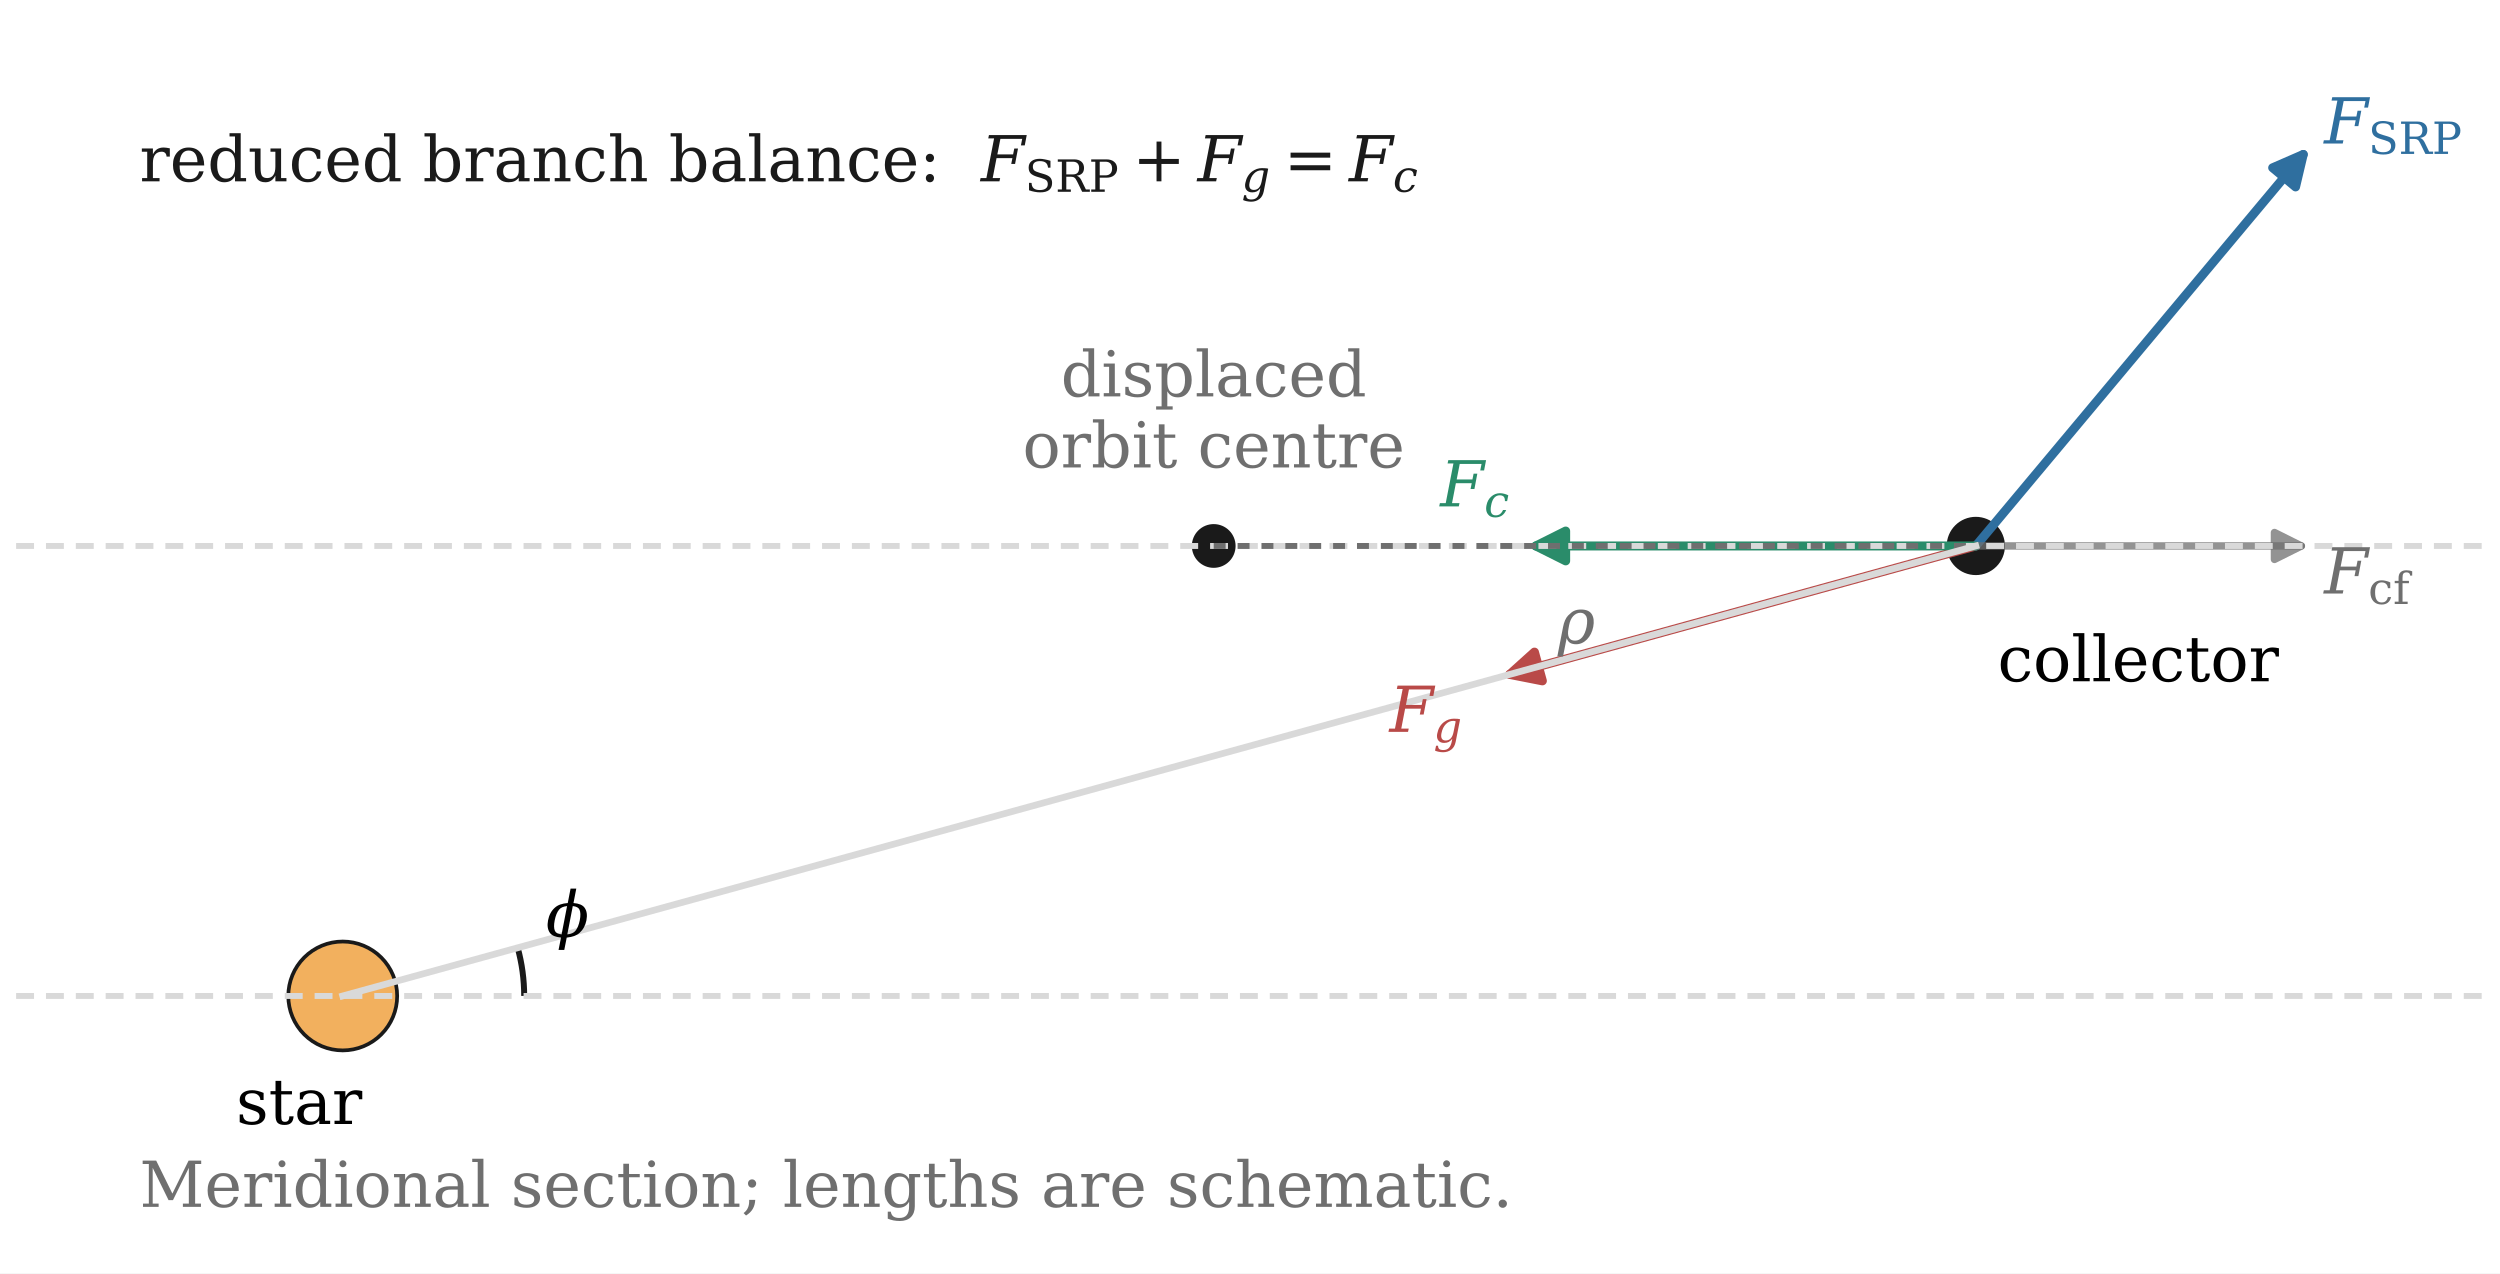
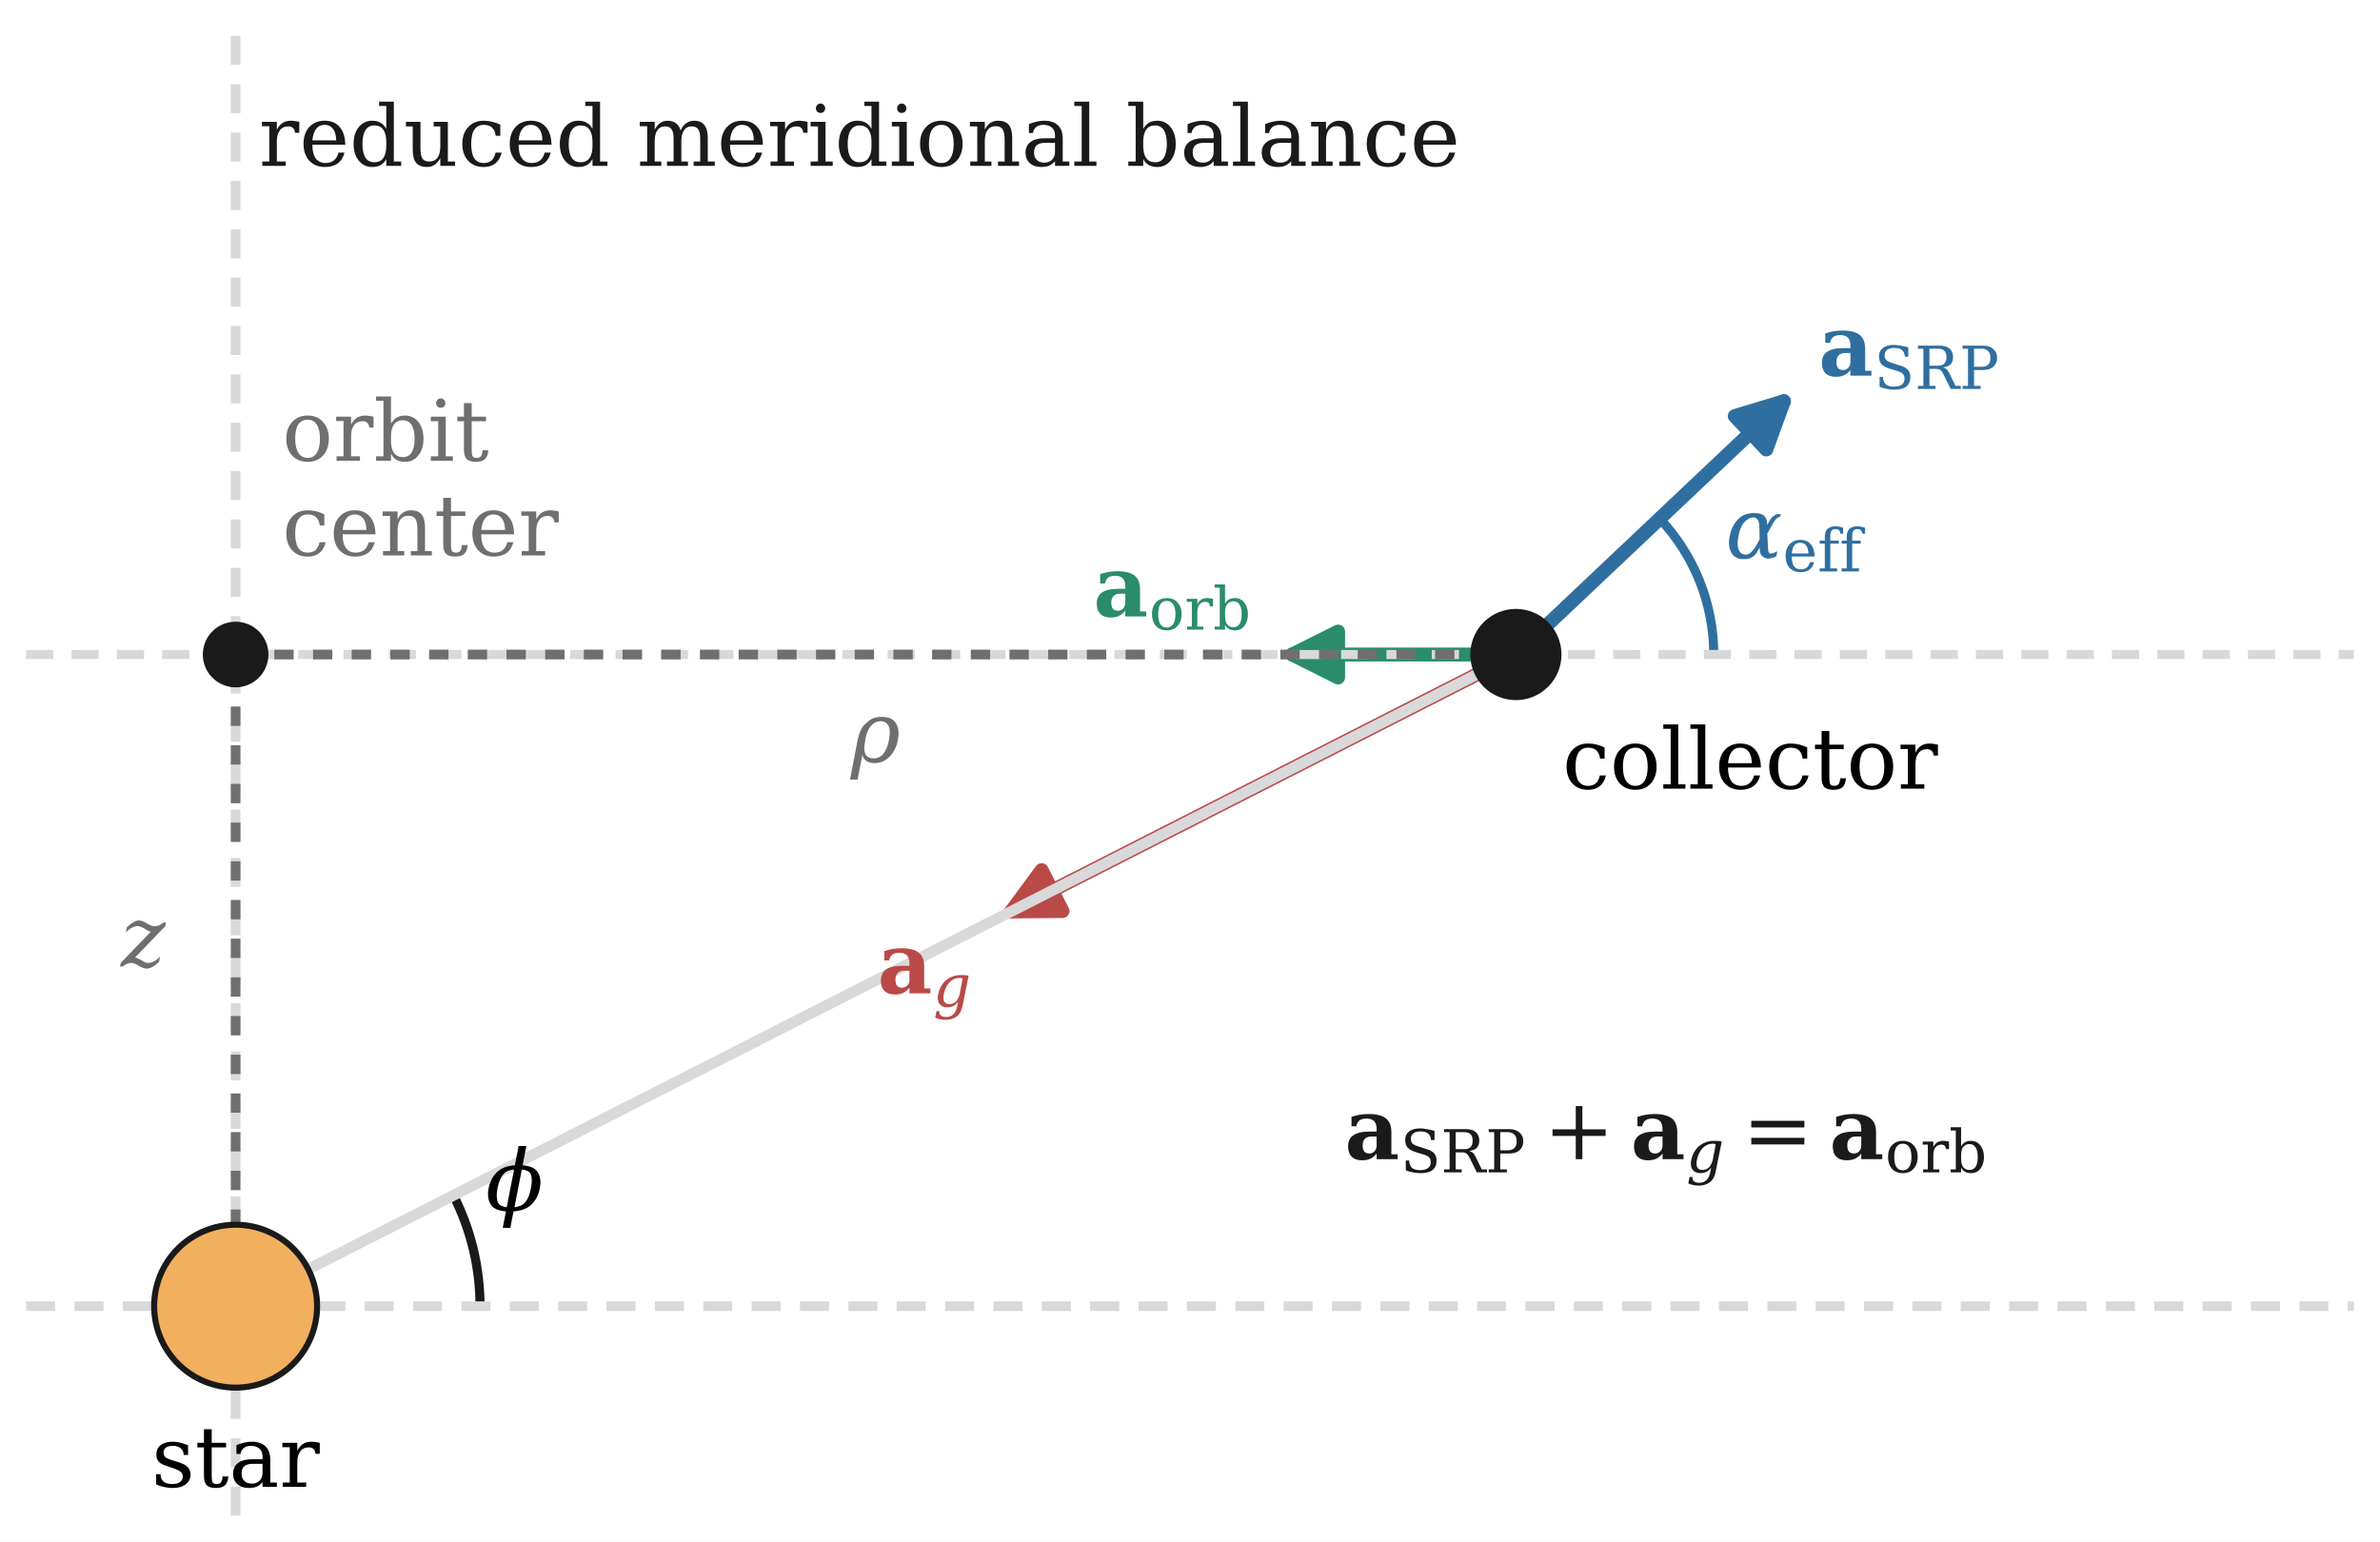
- <svg xmlns="http://www.w3.org/2000/svg" width="335.015pt" height="170.64pt" viewBox="0 0 335.015 170.64" version="1.1">
+ <svg xmlns="http://www.w3.org/2000/svg" width="196.83pt" height="127.526pt" viewBox="0 0 196.83 127.526" version="1.1">
  <defs>
    <style type="text/css">*{stroke-linejoin: round; stroke-linecap: butt}</style>
  </defs>
  <g id="figure_1">
    <g id="patch_1">
-       <path d="M 0 170.64 L 335.015 170.64 L 335.015 0 L 0 0 z " style="fill: #ffffff" />
+       <path d="M -0 127.526 L 196.83 127.526 L 196.83 0 L -0 0 z " style="fill: #ffffff" />
    </g>
    <g id="axes_1">
      <g id="patch_2">
-         <path d="M 2.16 168.48 L 332.855 168.48 L 332.855 2.16 L 2.16 2.16 z " style="fill: #ffffff" />
+         <path d="M 2.16 125.366 L 194.67 125.366 L 194.67 2.16 L 2.16 2.16 z " style="fill: #ffffff" />
      </g>
      <g id="patch_3">
-         <path d="M 45.928 140.76 C 47.863 140.76 49.719 139.991 51.087 138.623 C 52.455 137.255 53.223 135.4 53.223 133.465 C 53.223 131.531 52.455 129.675 51.087 128.307 C 49.719 126.939 47.863 126.171 45.928 126.171 C 43.994 126.171 42.138 126.939 40.77 128.307 C 39.402 129.675 38.634 131.531 38.634 133.465 C 38.634 135.4 39.402 137.255 40.77 138.623 C 42.138 139.991 43.994 140.76 45.928 140.76 z " clip-path="url(#p4be8ae57b7)" style="fill: #f2b05e; stroke: #1a1a1a; stroke-width: 0.5; stroke-linejoin: miter" />
+         <path d="M 125.366 54.138 Q 136.917 43.22 147.533 33.186 " clip-path="url(#pdc84f88f12)" style="fill: none; stroke: #2f6f9f; stroke-width: 1.15; stroke-linecap: round" />
+         <path d="M 143.466 34.416 L 147.533 33.186 L 146.077 37.177 z " clip-path="url(#pdc84f88f12)" style="fill: #2f6f9f; stroke: #2f6f9f; stroke-width: 1.15; stroke-linecap: round" />
      </g>
      <g id="patch_4">
-         <path d="M 162.644 75.594 C 163.289 75.594 163.908 75.337 164.364 74.881 C 164.82 74.426 165.076 73.807 165.076 73.162 C 165.076 72.517 164.82 71.899 164.364 71.443 C 163.908 70.987 163.289 70.731 162.644 70.731 C 161.999 70.731 161.381 70.987 160.925 71.443 C 160.469 71.899 160.213 72.517 160.213 73.162 C 160.213 73.807 160.469 74.426 160.925 74.881 C 161.381 75.337 161.999 75.594 162.644 75.594 z " clip-path="url(#p4be8ae57b7)" style="fill: #1a1a1a; stroke: #1a1a1a; stroke-linejoin: miter" />
+         <path d="M 125.366 54.138 Q 103.922 65.055 83.623 75.389 " clip-path="url(#pdc84f88f12)" style="fill: none; stroke: #b94a48; stroke-width: 1.15; stroke-linecap: round" />
+         <path d="M 87.871 75.358 L 83.623 75.389 L 86.147 71.972 z " clip-path="url(#pdc84f88f12)" style="fill: #b94a48; stroke: #b94a48; stroke-width: 1.15; stroke-linecap: round" />
      </g>
      <g id="patch_5">
-         <path d="M 264.771 76.566 C 265.673 76.566 266.539 76.208 267.178 75.569 C 267.816 74.931 268.175 74.065 268.175 73.162 C 268.175 72.259 267.816 71.393 267.178 70.755 C 266.539 70.117 265.673 69.758 264.771 69.758 C 263.868 69.758 263.002 70.117 262.363 70.755 C 261.725 71.393 261.366 72.259 261.366 73.162 C 261.366 74.065 261.725 74.931 262.363 75.569 C 263.002 76.208 263.868 76.566 264.771 76.566 z " clip-path="url(#p4be8ae57b7)" style="fill: #1a1a1a; stroke: #1a1a1a; stroke-linejoin: miter" />
+         <path d="M 125.366 54.138 Q 115.472 54.138 106.864 54.138 " clip-path="url(#pdc84f88f12)" style="fill: none; stroke: #2a8c6a; stroke-width: 1.15; stroke-linecap: round" />
+         <path d="M 110.664 56.038 L 106.864 54.138 L 110.664 52.238 z " clip-path="url(#pdc84f88f12)" style="fill: #2a8c6a; stroke: #2a8c6a; stroke-width: 1.15; stroke-linecap: round" />
      </g>
      <g id="patch_6">
-         <path d="M 264.771 73.162 Q 232.889 81.947 202.301 90.376 " clip-path="url(#p4be8ae57b7)" style="fill: none; stroke: #b94a48; stroke-width: 1.2; stroke-linecap: round" />
-         <path d="M 206.689 91.241 L 202.301 90.376 L 205.626 87.385 z " clip-path="url(#p4be8ae57b7)" style="fill: #b94a48; stroke: #b94a48; stroke-width: 1.2; stroke-linecap: round" />
+         <path d="M 39.699 108.04 C 39.699 106.452 39.512 104.87 39.142 103.325 C 38.771 101.781 38.22 100.285 37.499 98.87 " clip-path="url(#pdc84f88f12)" style="fill: none; stroke: #1a1a1a; stroke-width: 0.75; stroke-linejoin: miter" />
      </g>
      <g id="patch_7">
-         <path d="M 264.771 73.162 Q 287.141 46.415 308.651 20.697 " clip-path="url(#p4be8ae57b7)" style="fill: none; stroke: #2f6f9f; stroke-width: 1.2; stroke-linecap: round" />
-         <path d="M 304.55 22.482 L 308.651 20.697 L 307.619 25.048 z " clip-path="url(#p4be8ae57b7)" style="fill: #2f6f9f; stroke: #2f6f9f; stroke-width: 1.2; stroke-linecap: round" />
-       </g>
-       <g id="patch_8">
-         <path d="M 264.771 73.162 Q 234.619 73.162 205.809 73.162 " clip-path="url(#p4be8ae57b7)" style="fill: none; stroke: #2a8c6a; stroke-width: 1.2; stroke-linecap: round" />
-         <path d="M 209.809 75.162 L 205.809 73.162 L 209.809 71.162 z " clip-path="url(#p4be8ae57b7)" style="fill: #2a8c6a; stroke: #2a8c6a; stroke-width: 1.2; stroke-linecap: round" />
-       </g>
-       <g id="patch_9">
-         <path d="M 264.771 73.162 Q 287.141 73.162 308.394 73.162 " clip-path="url(#p4be8ae57b7)" style="fill: none; opacity: 0.75; stroke: #6f6f6f; stroke-linecap: round" />
-         <path d="M 304.794 71.362 L 308.394 73.162 L 304.794 74.962 z " clip-path="url(#p4be8ae57b7)" style="fill: #6f6f6f; opacity: 0.75; stroke: #6f6f6f; stroke-linecap: round" />
-       </g>
-       <g id="patch_10">
-         <path d="M 70.244 133.465 C 70.244 132.375 70.171 131.286 70.025 130.206 C 69.879 129.126 69.66 128.057 69.371 127.006 " clip-path="url(#p4be8ae57b7)" style="fill: none; stroke: #1a1a1a; stroke-width: 0.8; stroke-linejoin: miter" />
+         <path d="M 141.73 54.138 C 141.73 52.066 141.336 50.014 140.571 48.089 C 139.805 46.165 138.681 44.403 137.258 42.898 " clip-path="url(#pdc84f88f12)" style="fill: none; stroke: #2f6f9f; stroke-width: 0.75; stroke-linejoin: miter" />
      </g>
      <g id="matplotlib.axis_1" />
      <g id="matplotlib.axis_2" />
      <g id="line2d_1">
-         <path d="M 2.16 133.465 L 332.855 133.465 " clip-path="url(#p4be8ae57b7)" style="fill: none; stroke-dasharray: 2.4,1.6; stroke-dashoffset: 0; stroke: #d9d9d9; stroke-width: 0.8" />
+         <path d="M 2.16 108.04 L 194.67 108.04 " clip-path="url(#pdc84f88f12)" style="fill: none; stroke-dasharray: 2.4,1.6; stroke-dashoffset: 0; stroke: #d9d9d9; stroke-width: 0.8" />
      </g>
      <g id="line2d_2">
-         <path d="M 2.16 73.162 L 332.855 73.162 " clip-path="url(#p4be8ae57b7)" style="fill: none; stroke-dasharray: 2.4,1.6; stroke-dashoffset: 0; stroke: #d9d9d9; stroke-width: 0.8" />
+         <path d="M 19.486 125.366 L 19.486 2.16 " clip-path="url(#pdc84f88f12)" style="fill: none; stroke-dasharray: 2.4,1.6; stroke-dashoffset: 0; stroke: #d9d9d9; stroke-width: 0.8" />
      </g>
      <g id="line2d_3">
-         <path d="M 162.644 73.162 L 264.771 73.162 " clip-path="url(#p4be8ae57b7)" style="fill: none; stroke-dasharray: 1.6,1.6; stroke-dashoffset: 0; stroke: #6f6f6f; stroke-width: 0.8" />
+         <path d="M 2.16 54.138 L 194.67 54.138 " clip-path="url(#pdc84f88f12)" style="fill: none; stroke-dasharray: 2.25,1.5; stroke-dashoffset: 0; stroke: #d9d9d9; stroke-width: 0.75" />
      </g>
      <g id="line2d_4">
-         <path d="M 45.928 133.465 L 264.771 73.162 " clip-path="url(#p4be8ae57b7)" style="fill: none; stroke: #d9d9d9; stroke-width: 0.9; stroke-linecap: square" />
+         <path d="M 19.486 108.04 L 125.366 54.138 " clip-path="url(#pdc84f88f12)" style="fill: none; stroke: #d9d9d9; stroke-width: 0.9; stroke-linecap: square" />
+       </g>
+       <g id="line2d_5">
+         <path d="M 19.486 54.138 L 125.366 54.138 " clip-path="url(#pdc84f88f12)" style="fill: none; stroke-dasharray: 1.6,1.6; stroke-dashoffset: 0; stroke: #6f6f6f; stroke-width: 0.8" />
+       </g>
+       <g id="line2d_6">
+         <path d="M 19.486 108.04 L 19.486 54.138 " clip-path="url(#pdc84f88f12)" style="fill: none; stroke-dasharray: 1.6,1.6; stroke-dashoffset: 0; stroke: #6f6f6f; stroke-width: 0.8" />
      </g>
      <g id="text_1">
-         <g style="fill: #b94a48" transform="translate(186.1999 98.51326)">
+         <g style="fill: #2f6f9f" transform="translate(150.3927 31.34052)">
          <text>
-             <tspan x="0" y="-0.438" style="font-style: italic; font-size: 8.5px; font-family: 'DejaVu Serif'; fill: #b94a48">F</tspan>
-             <tspan x="5.898" y="0.964" style="font-style: italic; font-size: 5.95px; font-family: 'DejaVu Serif'; fill: #b94a48">g</tspan>
+             <tspan x="0" y="-0.266" style="font-weight: 700; font-size: 7px; font-family: 'DejaVu Serif'; fill: #2f6f9f">a</tspan>
+             <tspan x="4.599" y="0.827" style="font-size: 4.9px; font-family: 'DejaVu Serif'; fill: #2f6f9f">S</tspan>
+             <tspan x="7.956" y="0.827" style="font-size: 4.9px; font-family: 'DejaVu Serif'; fill: #2f6f9f">R</tspan>
+             <tspan x="11.645" y="0.827" style="font-size: 4.9px; font-family: 'DejaVu Serif'; fill: #2f6f9f">P</tspan>
          </text>
        </g>
      </g>
      <g id="text_2">
-         <g style="fill: #2f6f9f" transform="translate(311.4568 19.66737)">
+         <g style="fill: #b94a48" transform="translate(72.57185 82.43212)">
          <text>
-             <tspan x="0" y="-0.438" style="font-style: italic; font-size: 8.5px; font-family: 'DejaVu Serif'; fill: #2f6f9f">F</tspan>
-             <tspan x="5.898" y="0.964" style="font-size: 5.95px; font-family: 'DejaVu Serif'; fill: #2f6f9f">S</tspan>
-             <tspan x="9.974" y="0.964" style="font-size: 5.95px; font-family: 'DejaVu Serif'; fill: #2f6f9f">R</tspan>
-             <tspan x="14.454" y="0.964" style="font-size: 5.95px; font-family: 'DejaVu Serif'; fill: #2f6f9f">P</tspan>
+             <tspan x="0" y="-0.266" style="font-weight: 700; font-size: 7px; font-family: 'DejaVu Serif'; fill: #b94a48">a</tspan>
+             <tspan x="4.599" y="0.827" style="font-style: italic; font-size: 4.9px; font-family: 'DejaVu Serif'; fill: #b94a48">g</tspan>
          </text>
        </g>
      </g>
      <g id="text_3">
-         <g style="fill: #2a8c6a" transform="translate(193.0021 68.29895)">
+         <g style="fill: #2a8c6a" transform="translate(90.42305 51.25005)">
          <text>
-             <tspan x="0" y="-0.438" style="font-style: italic; font-size: 8.5px; font-family: 'DejaVu Serif'; fill: #2a8c6a">F</tspan>
-             <tspan x="5.898" y="0.964" style="font-style: italic; font-size: 5.95px; font-family: 'DejaVu Serif'; fill: #2a8c6a">c</tspan>
+             <tspan x="0" y="-0.266" style="font-weight: 700; font-size: 7px; font-family: 'DejaVu Serif'; fill: #2a8c6a">a</tspan>
+             <tspan x="4.599" y="0.827" style="font-size: 4.9px; font-family: 'DejaVu Serif'; fill: #2a8c6a">o</tspan>
+             <tspan x="7.549" y="0.827" style="font-size: 4.9px; font-family: 'DejaVu Serif'; fill: #2a8c6a">r</tspan>
+             <tspan x="9.892" y="0.827" style="font-size: 4.9px; font-family: 'DejaVu Serif'; fill: #2a8c6a">b</tspan>
          </text>
        </g>
      </g>
      <g id="text_4">
-         <g style="fill: #6f6f6f" transform="translate(311.4568 79.97053)">
+         <g transform="translate(40.1721 100.7952)">
          <text>
-             <tspan x="0" y="-0.438" style="font-style: italic; font-size: 8.5px; font-family: 'DejaVu Serif'; fill: #6f6f6f">F</tspan>
-             <tspan x="5.898" y="0.964" style="font-size: 5.95px; font-family: 'DejaVu Serif'; fill: #6f6f6f">c</tspan>
-             <tspan x="9.23" y="0.964" style="font-size: 5.95px; font-family: 'DejaVu Serif'; fill: #6f6f6f">f</tspan>
+             <tspan x="0" y="-0.688" style="font-style: italic; font-size: 7px; font-family: 'DejaVu Serif'">ϕ</tspan>
          </text>
        </g>
      </g>
      <g id="text_5">
-         <g transform="translate(73.1475 125.6842)">
+         <g style="fill: #2f6f9f" transform="translate(142.6923 46.4373)">
          <text>
-             <tspan x="0" y="-0.156" style="font-style: italic; font-size: 8.5px; font-family: 'DejaVu Serif'">ϕ</tspan>
+             <tspan x="0" y="-0.266" style="font-style: italic; font-size: 7px; font-family: 'DejaVu Serif'; fill: #2f6f9f">α</tspan>
+             <tspan x="4.727" y="0.827" style="font-size: 4.9px; font-family: 'DejaVu Serif'; fill: #2f6f9f">e</tspan>
+             <tspan x="7.627" y="0.827" style="font-size: 4.9px; font-family: 'DejaVu Serif'; fill: #2f6f9f">f</tspan>
+             <tspan x="9.44" y="0.827" style="font-size: 4.9px; font-family: 'DejaVu Serif'; fill: #2f6f9f">f</tspan>
          </text>
        </g>
      </g>
      <g id="text_6">
-         <g style="fill: #6f6f6f" transform="translate(208.7683 86.41193)">
+         <g style="fill: #6f6f6f" transform="translate(70.36115 63.29259)">
          <text>
-             <tspan x="0" y="-0.203" style="font-style: italic; font-size: 8.5px; font-family: 'DejaVu Serif'; fill: #6f6f6f">ρ</tspan>
+             <tspan x="0" y="-0.266" style="font-style: italic; font-size: 7px; font-family: 'DejaVu Serif'; fill: #6f6f6f">ρ</tspan>
          </text>
        </g>
      </g>
      <g id="text_7">
-         <text style="font-size: 8.5px; font-family: 'DejaVu Serif'; text-anchor: middle" x="40.093" y="150.623" transform="rotate(-0 40.09263 150.6229)">star</text>
-       </g>
-       <g id="text_8">
-         <text style="font-size: 8.5px; font-family: 'DejaVu Serif'; fill: #6f6f6f" transform="translate(142.1532 53.12255)">displaced</text>
-         <text style="font-size: 8.5px; font-family: 'DejaVu Serif'; fill: #6f6f6f" transform="translate(137.028 62.64069)">orbit centre</text>
-       </g>
-       <g id="text_9">
-         <text style="font-size: 8.5px; font-family: 'DejaVu Serif'; text-anchor: start" x="267.688" y="91.292" transform="rotate(-0 267.6884 91.29236)">collector</text>
-       </g>
-       <g id="text_10">
-         <g style="fill: #1a1a1a" transform="translate(18.69474 24.45526)">
+         <g style="fill: #6f6f6f" transform="translate(10.0006 80.13301)">
          <text>
-             <tspan x="0" y="-0.156" style="font-size: 8.5px; font-family: 'DejaVu Serif'; fill: #1a1a1a">r</tspan>
-             <tspan x="4.063" y="-0.156" style="font-size: 8.5px; font-family: 'DejaVu Serif'; fill: #1a1a1a">e</tspan>
-             <tspan x="9.094" y="-0.156" style="font-size: 8.5px; font-family: 'DejaVu Serif'; fill: #1a1a1a">d</tspan>
-             <tspan x="14.535" y="-0.156" style="font-size: 8.5px; font-family: 'DejaVu Serif'; fill: #1a1a1a">u</tspan>
-             <tspan x="20.009" y="-0.156" style="font-size: 8.5px; font-family: 'DejaVu Serif'; fill: #1a1a1a">c</tspan>
-             <tspan x="24.77" y="-0.156" style="font-size: 8.5px; font-family: 'DejaVu Serif'; fill: #1a1a1a">e</tspan>
-             <tspan x="29.8" y="-0.156" style="font-size: 8.5px; font-family: 'DejaVu Serif'; fill: #1a1a1a">d</tspan>
-             <tspan x="35.241" y="-0.156" style="font-size: 8.5px; font-family: 'DejaVu Serif'; fill: #1a1a1a"> </tspan>
-             <tspan x="37.943" y="-0.156" style="font-size: 8.5px; font-family: 'DejaVu Serif'; fill: #1a1a1a">b</tspan>
-             <tspan x="43.384" y="-0.156" style="font-size: 8.5px; font-family: 'DejaVu Serif'; fill: #1a1a1a">r</tspan>
-             <tspan x="47.447" y="-0.156" style="font-size: 8.5px; font-family: 'DejaVu Serif'; fill: #1a1a1a">a</tspan>
-             <tspan x="52.515" y="-0.156" style="font-size: 8.5px; font-family: 'DejaVu Serif'; fill: #1a1a1a">n</tspan>
-             <tspan x="57.989" y="-0.156" style="font-size: 8.5px; font-family: 'DejaVu Serif'; fill: #1a1a1a">c</tspan>
-             <tspan x="62.75" y="-0.156" style="font-size: 8.5px; font-family: 'DejaVu Serif'; fill: #1a1a1a">h</tspan>
-             <tspan x="68.224" y="-0.156" style="font-size: 8.5px; font-family: 'DejaVu Serif'; fill: #1a1a1a"> </tspan>
-             <tspan x="70.926" y="-0.156" style="font-size: 8.5px; font-family: 'DejaVu Serif'; fill: #1a1a1a">b</tspan>
-             <tspan x="76.367" y="-0.156" style="font-size: 8.5px; font-family: 'DejaVu Serif'; fill: #1a1a1a">a</tspan>
-             <tspan x="81.435" y="-0.156" style="font-size: 8.5px; font-family: 'DejaVu Serif'; fill: #1a1a1a">l</tspan>
-             <tspan x="84.153" y="-0.156" style="font-size: 8.5px; font-family: 'DejaVu Serif'; fill: #1a1a1a">a</tspan>
-             <tspan x="89.221" y="-0.156" style="font-size: 8.5px; font-family: 'DejaVu Serif'; fill: #1a1a1a">n</tspan>
-             <tspan x="94.695" y="-0.156" style="font-size: 8.5px; font-family: 'DejaVu Serif'; fill: #1a1a1a">c</tspan>
-             <tspan x="99.456" y="-0.156" style="font-size: 8.5px; font-family: 'DejaVu Serif'; fill: #1a1a1a">e</tspan>
-             <tspan x="104.486" y="-0.156" style="font-size: 8.5px; font-family: 'DejaVu Serif'; fill: #1a1a1a">:</tspan>
-             <tspan x="107.35" y="-0.156" style="font-size: 8.5px; font-family: 'DejaVu Serif'; fill: #1a1a1a"> </tspan>
-             <tspan x="110.052" y="-0.156" style="font-size: 8.5px; font-family: 'DejaVu Serif'; fill: #1a1a1a"> </tspan>
-             <tspan x="133.056" y="-0.156" style="font-size: 8.5px; font-family: 'DejaVu Serif'; fill: #1a1a1a">+</tspan>
-             <tspan x="153.343" y="-0.156" style="font-size: 8.5px; font-family: 'DejaVu Serif'; fill: #1a1a1a">=</tspan>
-             <tspan x="112.754" y="-0.156" style="font-style: italic; font-size: 8.5px; font-family: 'DejaVu Serif'; fill: #1a1a1a">F</tspan>
-             <tspan x="141.791" y="-0.156" style="font-style: italic; font-size: 8.5px; font-family: 'DejaVu Serif'; fill: #1a1a1a">F</tspan>
-             <tspan x="162.077" y="-0.156" style="font-style: italic; font-size: 8.5px; font-family: 'DejaVu Serif'; fill: #1a1a1a">F</tspan>
-             <tspan x="118.651" y="1.245" style="font-size: 5.95px; font-family: 'DejaVu Serif'; fill: #1a1a1a">S</tspan>
-             <tspan x="122.727" y="1.245" style="font-size: 5.95px; font-family: 'DejaVu Serif'; fill: #1a1a1a">R</tspan>
-             <tspan x="127.207" y="1.245" style="font-size: 5.95px; font-family: 'DejaVu Serif'; fill: #1a1a1a">P</tspan>
-             <tspan x="147.688" y="1.245" style="font-style: italic; font-size: 5.95px; font-family: 'DejaVu Serif'; fill: #1a1a1a">g</tspan>
-             <tspan x="167.974" y="1.245" style="font-style: italic; font-size: 5.95px; font-family: 'DejaVu Serif'; fill: #1a1a1a">c</tspan>
+             <tspan x="0" y="-0.188" style="font-style: italic; font-size: 7px; font-family: 'DejaVu Serif'; fill: #6f6f6f">z</tspan>
          </text>
        </g>
      </g>
+       <g id="text_8">
+         <text style="font-size: 7px; font-family: 'DejaVu Serif'; text-anchor: middle" x="19.486" y="122.985" transform="rotate(-0 19.4859 122.9849)">star</text>
+       </g>
+       <g id="text_9">
+         <text style="font-size: 7px; font-family: 'DejaVu Serif'; fill: #6f6f6f" transform="translate(23.3361 38.1056)">orbit</text>
+         <text style="font-size: 7px; font-family: 'DejaVu Serif'; fill: #6f6f6f" transform="translate(23.3361 45.94407)">center</text>
+       </g>
+       <g id="text_10">
+         <text style="font-size: 7px; font-family: 'DejaVu Serif'; text-anchor: start" x="129.217" y="65.232" transform="rotate(-0 129.2166 65.23191)">collector</text>
+       </g>
      <g id="text_11">
-         <text style="font-size: 8.5px; font-family: 'DejaVu Serif'; text-anchor: start; fill: #6f6f6f" x="18.695" y="161.728" transform="rotate(-0 18.69474 161.7282)">Meridional section; lengths are schematic.</text>
+         <g style="fill: #1a1a1a" transform="translate(111.2095 96.4899)">
+           <text>
+             <tspan x="0" y="-0.609" style="font-weight: 700; font-size: 7px; font-family: 'DejaVu Serif'; fill: #1a1a1a">a</tspan>
+             <tspan x="23.645" y="-0.609" style="font-weight: 700; font-size: 7px; font-family: 'DejaVu Serif'; fill: #1a1a1a">a</tspan>
+             <tspan x="40.083" y="-0.609" style="font-weight: 700; font-size: 7px; font-family: 'DejaVu Serif'; fill: #1a1a1a">a</tspan>
+             <tspan x="4.599" y="0.483" style="font-size: 4.9px; font-family: 'DejaVu Serif'; fill: #1a1a1a">S</tspan>
+             <tspan x="7.956" y="0.483" style="font-size: 4.9px; font-family: 'DejaVu Serif'; fill: #1a1a1a">R</tspan>
+             <tspan x="11.645" y="0.483" style="font-size: 4.9px; font-family: 'DejaVu Serif'; fill: #1a1a1a">P</tspan>
+             <tspan x="44.683" y="0.483" style="font-size: 4.9px; font-family: 'DejaVu Serif'; fill: #1a1a1a">o</tspan>
+             <tspan x="47.633" y="0.483" style="font-size: 4.9px; font-family: 'DejaVu Serif'; fill: #1a1a1a">r</tspan>
+             <tspan x="49.975" y="0.483" style="font-size: 4.9px; font-family: 'DejaVu Serif'; fill: #1a1a1a">b</tspan>
+             <tspan x="16.452" y="-0.609" style="font-size: 7px; font-family: 'DejaVu Serif'; fill: #1a1a1a">+</tspan>
+             <tspan x="32.89" y="-0.609" style="font-size: 7px; font-family: 'DejaVu Serif'; fill: #1a1a1a">=</tspan>
+             <tspan x="28.244" y="0.483" style="font-style: italic; font-size: 4.9px; font-family: 'DejaVu Serif'; fill: #1a1a1a">g</tspan>
+           </text>
+         </g>
+       </g>
+       <g id="text_12">
+         <text style="font-size: 7px; font-family: 'DejaVu Serif'; text-anchor: start; fill: #1a1a1a" x="21.411" y="13.717" transform="rotate(-0 21.411 13.71706)">reduced meridional balance</text>
+       </g>
+       <g id="patch_8">
+         <path d="M 19.486 114.778 C 21.273 114.778 22.987 114.068 24.25 112.805 C 25.514 111.541 26.224 109.827 26.224 108.04 C 26.224 106.254 25.514 104.54 24.25 103.276 C 22.987 102.013 21.273 101.303 19.486 101.303 C 17.699 101.303 15.985 102.013 14.722 103.276 C 13.458 104.54 12.748 106.254 12.748 108.04 C 12.748 109.827 13.458 111.541 14.722 112.805 C 15.985 114.068 17.699 114.778 19.486 114.778 z " clip-path="url(#pdc84f88f12)" style="fill: #f2b05e; stroke: #1a1a1a; stroke-width: 0.5; stroke-linejoin: miter" />
+       </g>
+       <g id="patch_9">
+         <path d="M 19.486 56.352 C 20.073 56.352 20.636 56.118 21.051 55.703 C 21.466 55.288 21.7 54.725 21.7 54.138 C 21.7 53.551 21.466 52.987 21.051 52.572 C 20.636 52.157 20.073 51.924 19.486 51.924 C 18.899 51.924 18.336 52.157 17.92 52.572 C 17.505 52.987 17.272 53.551 17.272 54.138 C 17.272 54.725 17.505 55.288 17.92 55.703 C 18.336 56.118 18.899 56.352 19.486 56.352 z " clip-path="url(#pdc84f88f12)" style="fill: #1a1a1a; stroke: #1a1a1a; stroke-linejoin: miter" />
+       </g>
+       <g id="patch_10">
+         <path d="M 125.366 57.41 C 126.234 57.41 127.067 57.066 127.681 56.452 C 128.294 55.838 128.639 55.006 128.639 54.138 C 128.639 53.27 128.294 52.437 127.681 51.824 C 127.067 51.21 126.234 50.865 125.366 50.865 C 124.498 50.865 123.666 51.21 123.052 51.824 C 122.439 52.437 122.094 53.27 122.094 54.138 C 122.094 55.006 122.439 55.838 123.052 56.452 C 123.666 57.066 124.498 57.41 125.366 57.41 z " clip-path="url(#pdc84f88f12)" style="fill: #1a1a1a; stroke: #1a1a1a; stroke-linejoin: miter" />
      </g>
    </g>
  </g>
  <defs>
-     <clipPath id="p4be8ae57b7">
-       <rect x="2.16" y="2.16" width="330.695" height="166.32" />
+     <clipPath id="pdc84f88f12">
+       <rect x="2.16" y="2.16" width="192.51" height="123.206" />
    </clipPath>
  </defs>
</svg>
